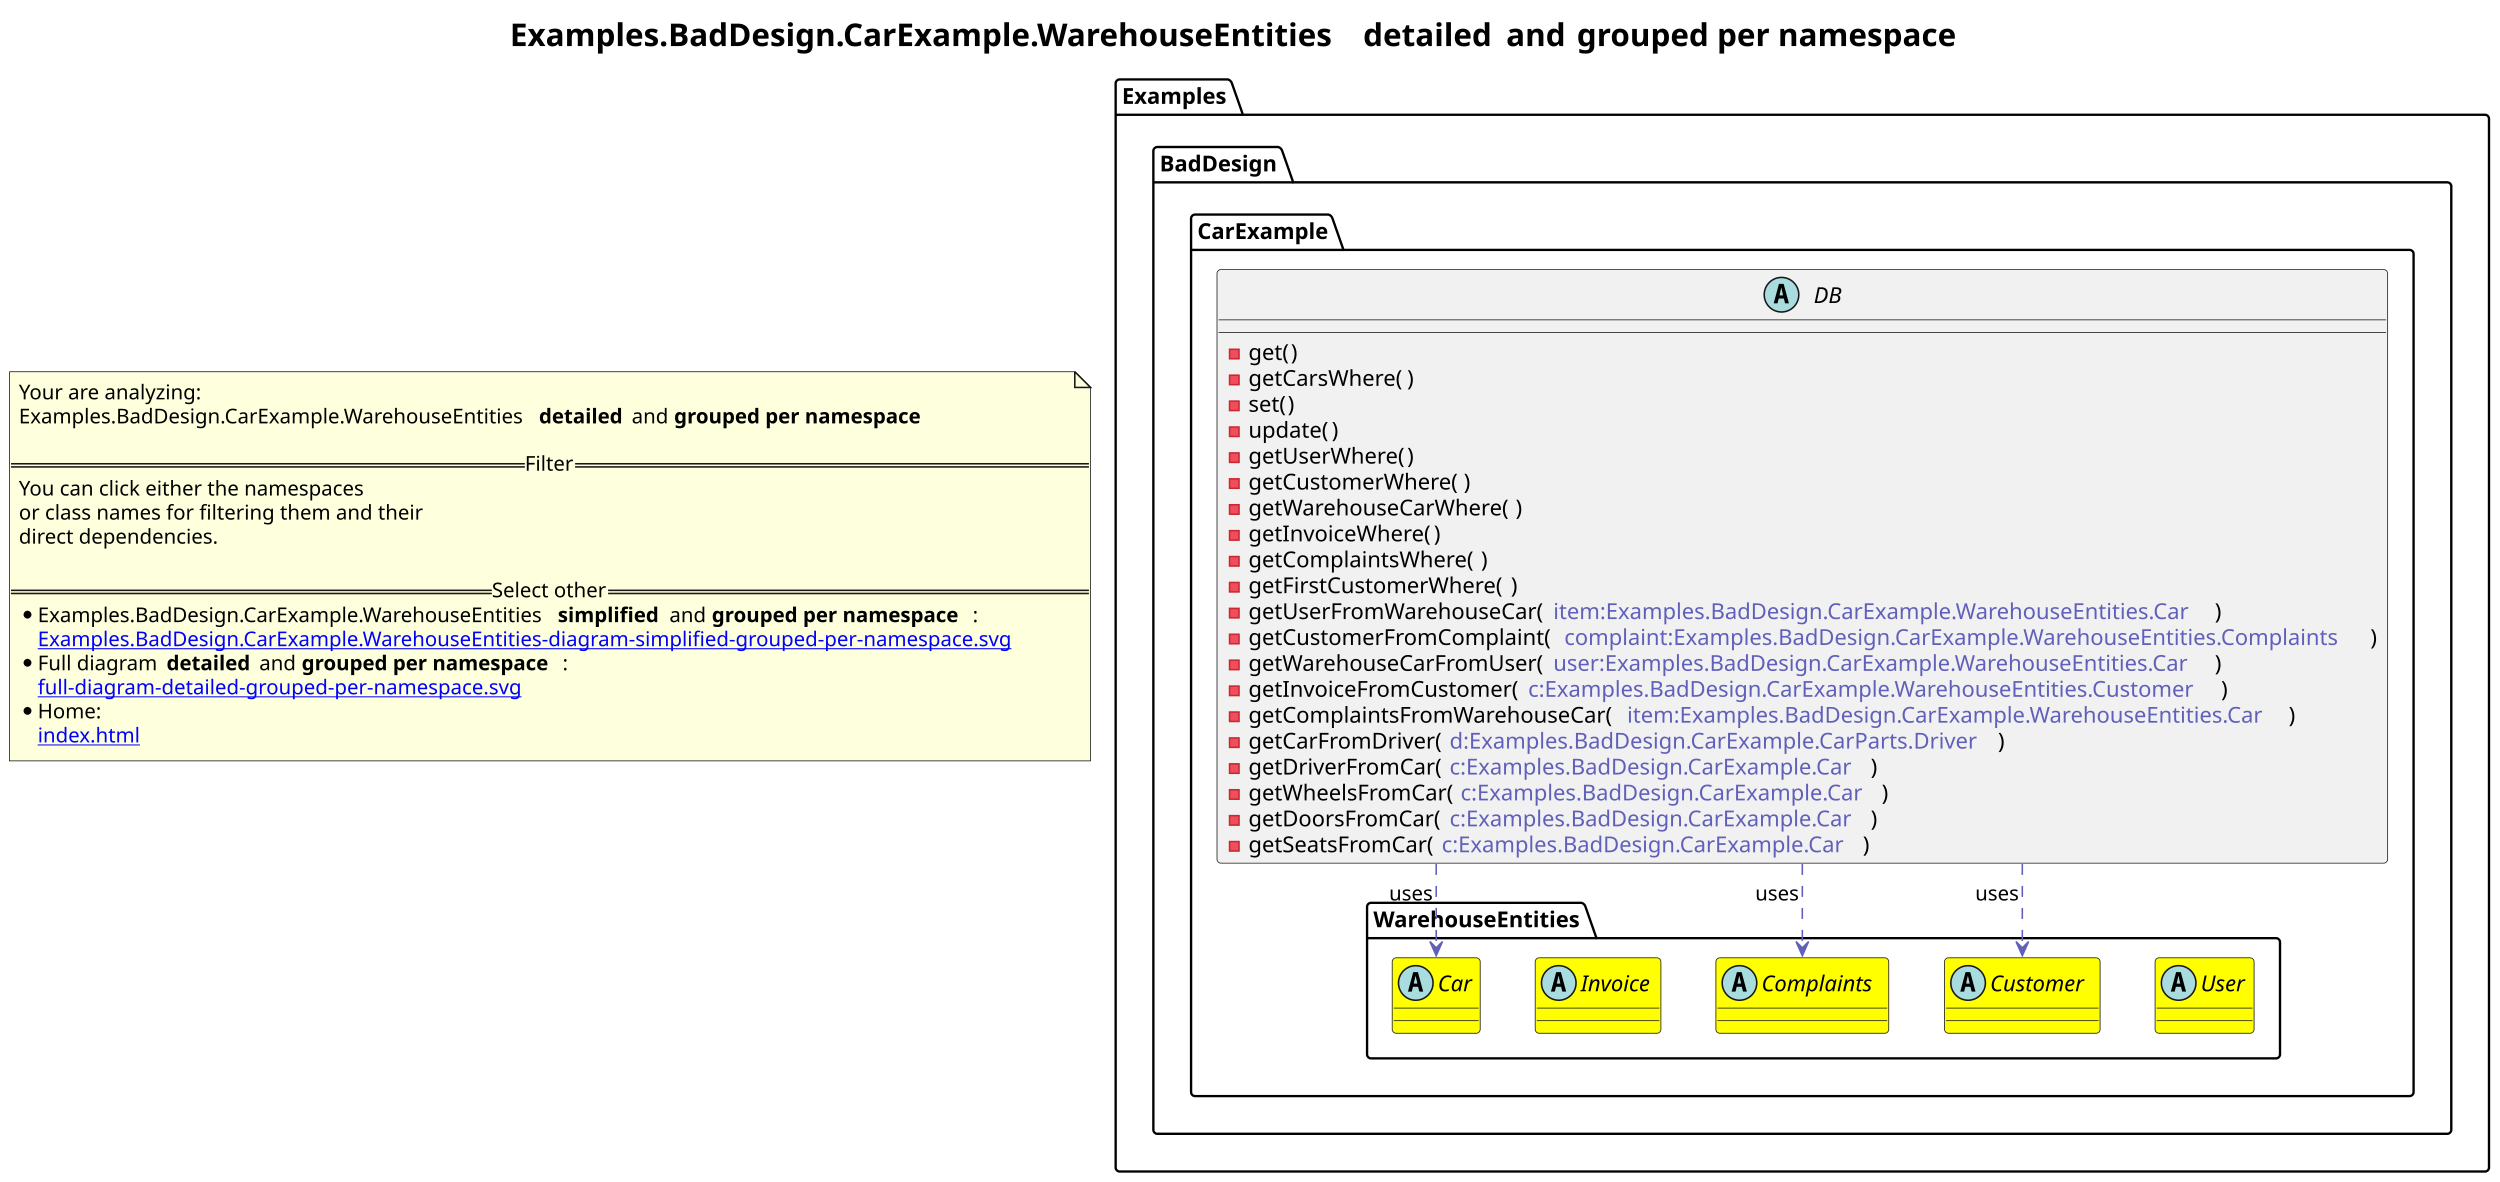
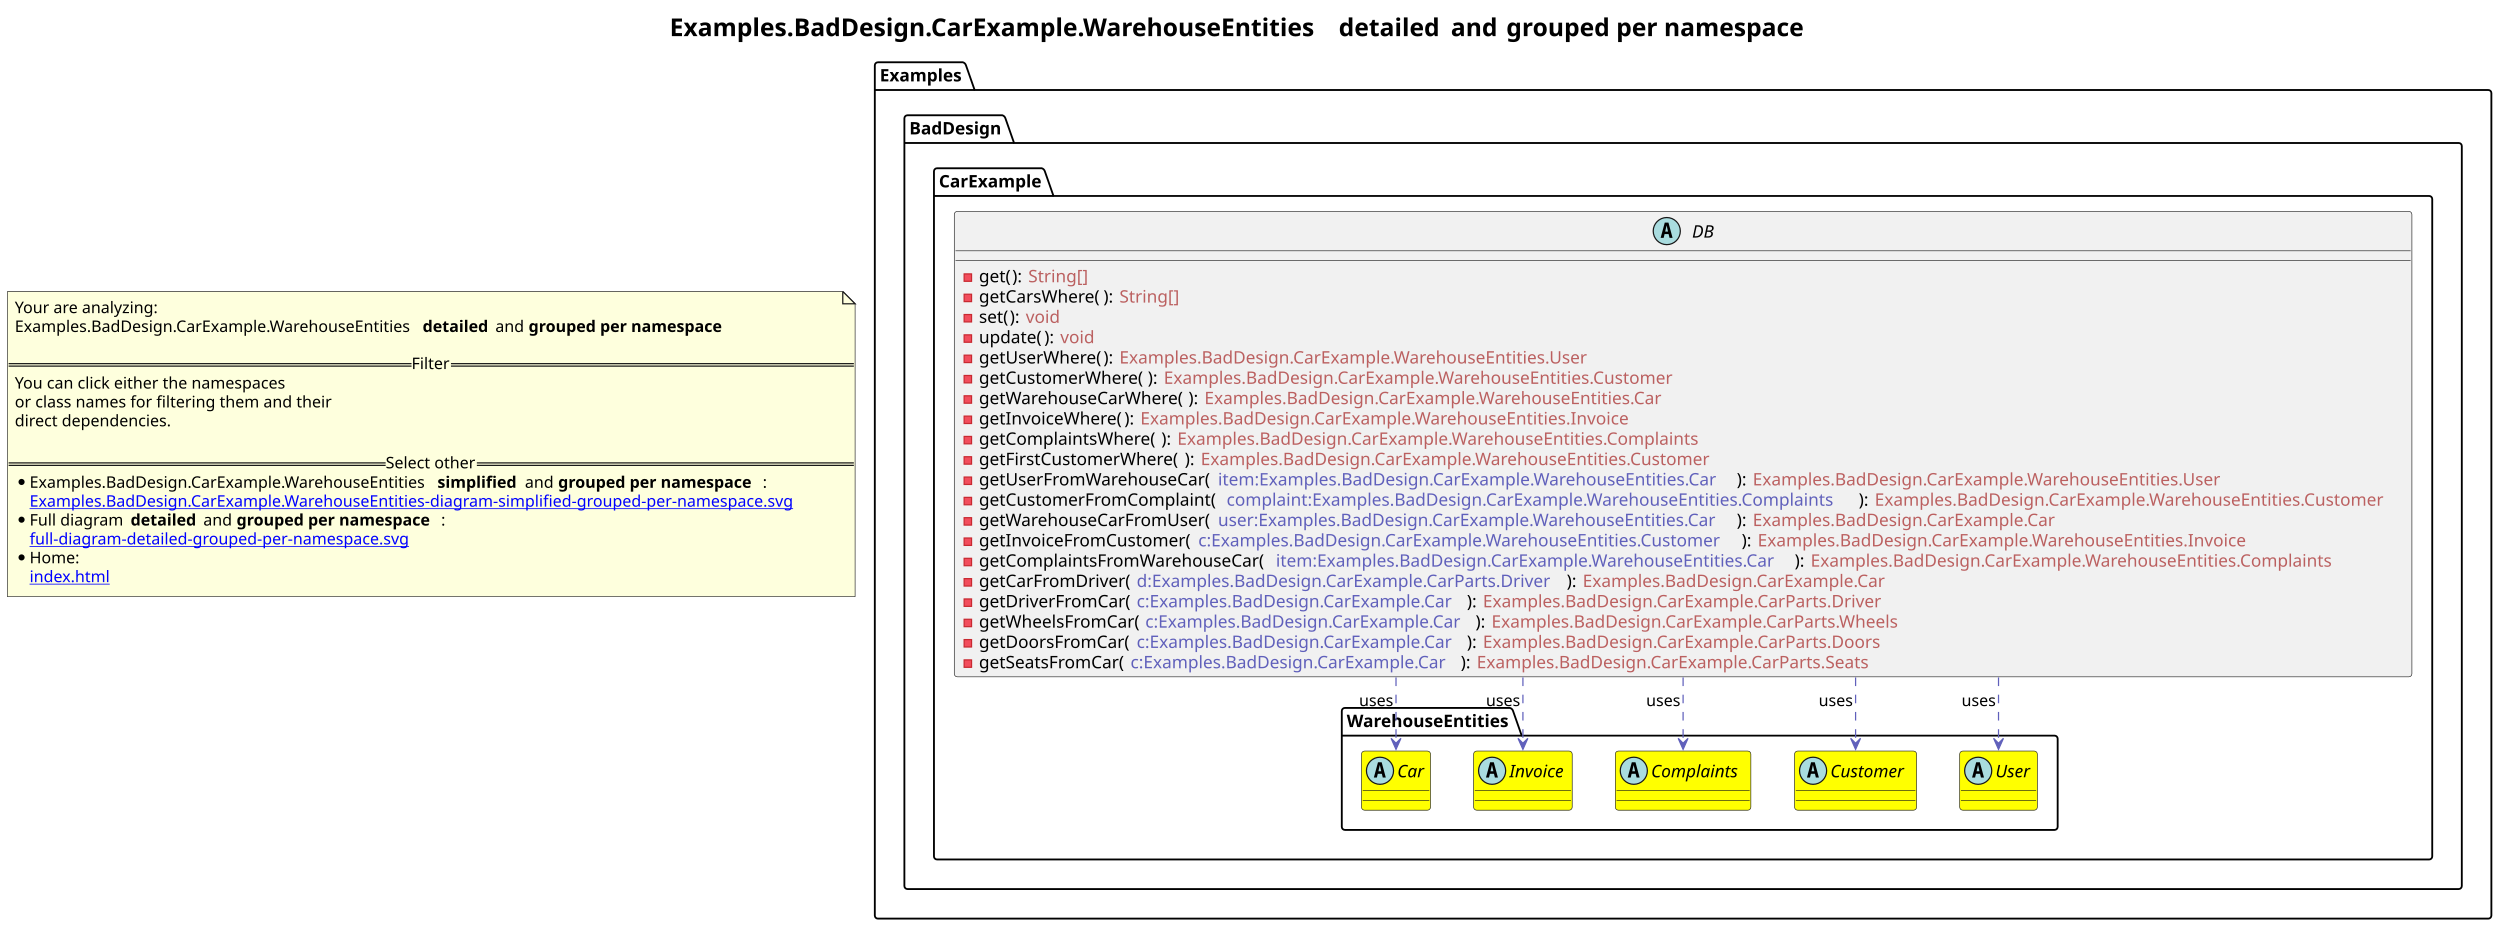
- <svg xmlns="http://www.w3.org/2000/svg" xmlns:xlink="http://www.w3.org/1999/xlink" contentStyleType="text/css" height="752px" preserveAspectRatio="none" style="width:1591px;height:752px;background:#FFFFFF;" version="1.1" viewBox="0 0 1591 752" width="1591px" zoomAndPan="magnify">
+ <svg xmlns="http://www.w3.org/2000/svg" xmlns:xlink="http://www.w3.org/1999/xlink" contentStyleType="text/css" height="752px" preserveAspectRatio="none" style="width:2029px;height:752px;background:#FFFFFF;" version="1.1" viewBox="0 0 2029 752" width="2029px" zoomAndPan="magnify">
  <defs />
  <g>
-     <text fill="#000000" font-family="sans-serif" font-size="20" font-weight="bold" lengthAdjust="spacing" textLength="536" x="324.5" y="29.336">Examples.BadDesign.CarExample.WarehouseEntities</text>
-     <text fill="#000000" font-family="sans-serif" font-size="20" font-weight="bold" lengthAdjust="spacing" textLength="84" x="867.5" y="29.336">detailed</text>
-     <text fill="#000000" font-family="sans-serif" font-size="20" font-weight="bold" lengthAdjust="spacing" textLength="38" x="958.5" y="29.336">and</text>
-     <text fill="#000000" font-family="sans-serif" font-size="20" font-weight="bold" lengthAdjust="spacing" textLength="249" x="1003.5" y="29.336">grouped per namespace</text>
+     <text fill="#000000" font-family="sans-serif" font-size="20" font-weight="bold" lengthAdjust="spacing" textLength="536" x="543.5" y="29.336">Examples.BadDesign.CarExample.WarehouseEntities</text>
+     <text fill="#000000" font-family="sans-serif" font-size="20" font-weight="bold" lengthAdjust="spacing" textLength="84" x="1086.5" y="29.336">detailed</text>
+     <text fill="#000000" font-family="sans-serif" font-size="20" font-weight="bold" lengthAdjust="spacing" textLength="38" x="1177.5" y="29.336">and</text>
+     <text fill="#000000" font-family="sans-serif" font-size="20" font-weight="bold" lengthAdjust="spacing" textLength="249" x="1222.5" y="29.336">grouped per namespace</text>
    <g id="cluster_Examples">
      <a href="Examples-diagram-detailed-grouped-per-namespace.svg" target="_top" title="Examples-diagram-detailed-grouped-per-namespace.svg" xlink:actuate="onRequest" xlink:href="Examples-diagram-detailed-grouped-per-namespace.svg" xlink:show="new" xlink:title="Examples-diagram-detailed-grouped-per-namespace.svg" xlink:type="simple">
-         <path d="M712.5,50.555 L781.5,50.555 A3.75,3.75 0 0 1 784,53.055 L791,73.043 L1581.5,73.043 A2.5,2.5 0 0 1 1584,75.543 L1584,743.055 A2.5,2.5 0 0 1 1581.5,745.555 L712.5,745.555 A2.5,2.5 0 0 1 710,743.055 L710,53.055 A2.5,2.5 0 0 1 712.5,50.555 " fill="none" style="stroke:#000000;stroke-width:1.5;" />
+         <path d="M712.5,50.555 L781.5,50.555 A3.75,3.75 0 0 1 784,53.055 L791,73.043 L2019.5,73.043 A2.5,2.5 0 0 1 2022,75.543 L2022,743.055 A2.5,2.5 0 0 1 2019.5,745.555 L712.5,745.555 A2.5,2.5 0 0 1 710,743.055 L710,53.055 A2.5,2.5 0 0 1 712.5,50.555 " fill="none" style="stroke:#000000;stroke-width:1.5;" />
        <line style="stroke:#000000;stroke-width:1.5;" x1="710" x2="791" y1="73.043" y2="73.043" />
        <text fill="#000000" font-family="sans-serif" font-size="14" font-weight="bold" lengthAdjust="spacing" textLength="68" x="714" y="66.09">Examples</text>
      </a>
    </g>
    <g id="cluster_BadDesign">
      <a href="Examples.BadDesign-diagram-detailed-grouped-per-namespace.svg" target="_top" title="Examples.BadDesign-diagram-detailed-grouped-per-namespace.svg" xlink:actuate="onRequest" xlink:href="Examples.BadDesign-diagram-detailed-grouped-per-namespace.svg" xlink:show="new" xlink:title="Examples.BadDesign-diagram-detailed-grouped-per-namespace.svg" xlink:type="simple">
-         <path d="M736.5,93.555 L813.5,93.555 A3.75,3.75 0 0 1 816,96.055 L823,116.043 L1557.5,116.043 A2.5,2.5 0 0 1 1560,118.543 L1560,719.055 A2.5,2.5 0 0 1 1557.5,721.555 L736.5,721.555 A2.5,2.5 0 0 1 734,719.055 L734,96.055 A2.5,2.5 0 0 1 736.5,93.555 " fill="none" style="stroke:#000000;stroke-width:1.5;" />
+         <path d="M736.5,93.555 L813.5,93.555 A3.75,3.75 0 0 1 816,96.055 L823,116.043 L1995.5,116.043 A2.5,2.5 0 0 1 1998,118.543 L1998,719.055 A2.5,2.5 0 0 1 1995.5,721.555 L736.5,721.555 A2.5,2.5 0 0 1 734,719.055 L734,96.055 A2.5,2.5 0 0 1 736.5,93.555 " fill="none" style="stroke:#000000;stroke-width:1.5;" />
        <line style="stroke:#000000;stroke-width:1.5;" x1="734" x2="823" y1="116.043" y2="116.043" />
        <text fill="#000000" font-family="sans-serif" font-size="14" font-weight="bold" lengthAdjust="spacing" textLength="76" x="738" y="109.09">BadDesign</text>
      </a>
    </g>
    <g id="cluster_CarExample">
      <a href="Examples.BadDesign.CarExample-diagram-detailed-grouped-per-namespace.svg" target="_top" title="Examples.BadDesign.CarExample-diagram-detailed-grouped-per-namespace.svg" xlink:actuate="onRequest" xlink:href="Examples.BadDesign.CarExample-diagram-detailed-grouped-per-namespace.svg" xlink:show="new" xlink:title="Examples.BadDesign.CarExample-diagram-detailed-grouped-per-namespace.svg" xlink:type="simple">
-         <path d="M760.5,136.555 L845.5,136.555 A3.75,3.75 0 0 1 848,139.055 L855,159.043 L1533.5,159.043 A2.5,2.5 0 0 1 1536,161.543 L1536,695.055 A2.5,2.5 0 0 1 1533.5,697.555 L760.5,697.555 A2.5,2.5 0 0 1 758,695.055 L758,139.055 A2.5,2.5 0 0 1 760.5,136.555 " fill="none" style="stroke:#000000;stroke-width:1.5;" />
+         <path d="M760.5,136.555 L845.5,136.555 A3.75,3.75 0 0 1 848,139.055 L855,159.043 L1971.5,159.043 A2.5,2.5 0 0 1 1974,161.543 L1974,695.055 A2.5,2.5 0 0 1 1971.5,697.555 L760.5,697.555 A2.5,2.5 0 0 1 758,695.055 L758,139.055 A2.5,2.5 0 0 1 760.5,136.555 " fill="none" style="stroke:#000000;stroke-width:1.5;" />
        <line style="stroke:#000000;stroke-width:1.5;" x1="758" x2="855" y1="159.043" y2="159.043" />
        <text fill="#000000" font-family="sans-serif" font-size="14" font-weight="bold" lengthAdjust="spacing" textLength="84" x="762" y="152.09">CarExample</text>
      </a>
    </g>
    <g id="cluster_WarehouseEntities">
      <a href="Examples.BadDesign.CarExample.WarehouseEntities-diagram-detailed-grouped-per-namespace.svg" target="_top" title="Examples.BadDesign.CarExample.WarehouseEntities-diagram-detailed-grouped-per-namespace.svg" xlink:actuate="onRequest" xlink:href="Examples.BadDesign.CarExample.WarehouseEntities-diagram-detailed-grouped-per-namespace.svg" xlink:show="new" xlink:title="Examples.BadDesign.CarExample.WarehouseEntities-diagram-detailed-grouped-per-namespace.svg" xlink:type="simple">
-         <path d="M872.5,574.555 L1006.5,574.555 A3.75,3.75 0 0 1 1009,577.055 L1016,597.043 L1448.5,597.043 A2.5,2.5 0 0 1 1451,599.543 L1451,671.055 A2.5,2.5 0 0 1 1448.5,673.555 L872.5,673.555 A2.5,2.5 0 0 1 870,671.055 L870,577.055 A2.5,2.5 0 0 1 872.5,574.555 " fill="none" style="stroke:#000000;stroke-width:1.5;" />
-         <line style="stroke:#000000;stroke-width:1.5;" x1="870" x2="1016" y1="597.043" y2="597.043" />
-         <text fill="#000000" font-family="sans-serif" font-size="14" font-weight="bold" lengthAdjust="spacing" textLength="133" x="874" y="590.09">WarehouseEntities</text>
+         <path d="M1091.5,574.555 L1225.5,574.555 A3.75,3.75 0 0 1 1228,577.055 L1235,597.043 L1667.5,597.043 A2.5,2.5 0 0 1 1670,599.543 L1670,671.055 A2.5,2.5 0 0 1 1667.5,673.555 L1091.5,673.555 A2.5,2.5 0 0 1 1089,671.055 L1089,577.055 A2.5,2.5 0 0 1 1091.5,574.555 " fill="none" style="stroke:#000000;stroke-width:1.5;" />
+         <line style="stroke:#000000;stroke-width:1.5;" x1="1089" x2="1235" y1="597.043" y2="597.043" />
+         <text fill="#000000" font-family="sans-serif" font-size="14" font-weight="bold" lengthAdjust="spacing" textLength="133" x="1093" y="590.09">WarehouseEntities</text>
      </a>
    </g>
    <a href="Examples.BadDesign.CarExample.DB-diagram-detailed-grouped-per-namespace.svg" target="_top" title="Examples.BadDesign.CarExample.DB-diagram-detailed-grouped-per-namespace.svg" xlink:actuate="onRequest" xlink:href="Examples.BadDesign.CarExample.DB-diagram-detailed-grouped-per-namespace.svg" xlink:show="new" xlink:title="Examples.BadDesign.CarExample.DB-diagram-detailed-grouped-per-namespace.svg" xlink:type="simple">
      <g id="elem_DB">
-         <rect codeLine="7" fill="#F1F1F1" height="377.766" id="DB" rx="2.5" ry="2.5" style="stroke:#181818;stroke-width:0.5;" width="745" x="774.5" y="171.555" />
-         <ellipse cx="1133.75" cy="187.555" fill="#A9DCDF" rx="11" ry="11" style="stroke:#181818;stroke-width:1.0;" />
-         <path d="M1133.613,182.903 L1132.459,187.975 L1134.775,187.975 Z M1132.119,180.662 L1135.116,180.662 L1138.461,193.055 L1136.012,193.055 L1135.248,189.992 L1131.97,189.992 L1131.223,193.055 L1128.774,193.055 Z " fill="#000000" />
-         <text fill="#000000" font-family="sans-serif" font-size="14" font-style="italic" lengthAdjust="spacing" textLength="18" x="1154.25" y="192.846">DB</text>
-         <line style="stroke:#181818;stroke-width:0.5;" x1="775.5" x2="1518.5" y1="203.555" y2="203.555" />
-         <line style="stroke:#181818;stroke-width:0.5;" x1="775.5" x2="1518.5" y1="211.555" y2="211.555" />
+         <rect codeLine="7" fill="#F1F1F1" height="377.766" id="DB" rx="2.5" ry="2.5" style="stroke:#181818;stroke-width:0.5;" width="1183" x="774.5" y="171.555" />
+         <ellipse cx="1352.75" cy="187.555" fill="#A9DCDF" rx="11" ry="11" style="stroke:#181818;stroke-width:1.0;" />
+         <path d="M1352.613,182.903 L1351.459,187.975 L1353.775,187.975 Z M1351.119,180.662 L1354.116,180.662 L1357.461,193.055 L1355.012,193.055 L1354.248,189.992 L1350.97,189.992 L1350.223,193.055 L1347.774,193.055 Z " fill="#000000" />
+         <text fill="#000000" font-family="sans-serif" font-size="14" font-style="italic" lengthAdjust="spacing" textLength="18" x="1373.25" y="192.846">DB</text>
+         <line style="stroke:#181818;stroke-width:0.5;" x1="775.5" x2="1956.5" y1="203.555" y2="203.555" />
+         <line style="stroke:#181818;stroke-width:0.5;" x1="775.5" x2="1956.5" y1="211.555" y2="211.555" />
        <rect fill="#F24D5C" height="6" style="stroke:#C82930;stroke-width:1.0;" width="6" x="782.5" y="222.299" />
        <text fill="#000000" font-family="sans-serif" font-size="14" lengthAdjust="spacing" textLength="27" x="794.5" y="229.09">get(</text>
-         <text fill="#000000" font-family="sans-serif" font-size="14" lengthAdjust="spacing" textLength="5" x="821.5" y="229.09">)</text>
+         <text fill="#000000" font-family="sans-serif" font-size="14" lengthAdjust="spacing" textLength="9" x="821.5" y="229.09">):</text>
+         <text fill="#BB6060" font-family="sans-serif" font-size="14" lengthAdjust="spacing" textLength="51" x="834.5" y="229.09">String[]</text>
        <rect fill="#F24D5C" height="6" style="stroke:#C82930;stroke-width:1.0;" width="6" x="782.5" y="238.787" />
        <text fill="#000000" font-family="sans-serif" font-size="14" lengthAdjust="spacing" textLength="101" x="794.5" y="245.578">getCarsWhere(</text>
-         <text fill="#000000" font-family="sans-serif" font-size="14" lengthAdjust="spacing" textLength="5" x="895.5" y="245.578">)</text>
+         <text fill="#000000" font-family="sans-serif" font-size="14" lengthAdjust="spacing" textLength="9" x="895.5" y="245.578">):</text>
+         <text fill="#BB6060" font-family="sans-serif" font-size="14" lengthAdjust="spacing" textLength="51" x="908.5" y="245.578">String[]</text>
        <rect fill="#F24D5C" height="6" style="stroke:#C82930;stroke-width:1.0;" width="6" x="782.5" y="255.275" />
        <text fill="#000000" font-family="sans-serif" font-size="14" lengthAdjust="spacing" textLength="25" x="794.5" y="262.066">set(</text>
-         <text fill="#000000" font-family="sans-serif" font-size="14" lengthAdjust="spacing" textLength="5" x="819.5" y="262.066">)</text>
+         <text fill="#000000" font-family="sans-serif" font-size="14" lengthAdjust="spacing" textLength="9" x="819.5" y="262.066">):</text>
+         <text fill="#BB6060" font-family="sans-serif" font-size="14" lengthAdjust="spacing" textLength="29" x="832.5" y="262.066">void</text>
        <rect fill="#F24D5C" height="6" style="stroke:#C82930;stroke-width:1.0;" width="6" x="782.5" y="271.764" />
        <text fill="#000000" font-family="sans-serif" font-size="14" lengthAdjust="spacing" textLength="53" x="794.5" y="278.555">update(</text>
-         <text fill="#000000" font-family="sans-serif" font-size="14" lengthAdjust="spacing" textLength="5" x="847.5" y="278.555">)</text>
+         <text fill="#000000" font-family="sans-serif" font-size="14" lengthAdjust="spacing" textLength="9" x="847.5" y="278.555">):</text>
+         <text fill="#BB6060" font-family="sans-serif" font-size="14" lengthAdjust="spacing" textLength="29" x="860.5" y="278.555">void</text>
        <rect fill="#F24D5C" height="6" style="stroke:#C82930;stroke-width:1.0;" width="6" x="782.5" y="288.252" />
        <text fill="#000000" font-family="sans-serif" font-size="14" lengthAdjust="spacing" textLength="101" x="794.5" y="295.043">getUserWhere(</text>
-         <text fill="#000000" font-family="sans-serif" font-size="14" lengthAdjust="spacing" textLength="5" x="895.5" y="295.043">)</text>
+         <text fill="#000000" font-family="sans-serif" font-size="14" lengthAdjust="spacing" textLength="9" x="895.5" y="295.043">):</text>
+         <text fill="#BB6060" font-family="sans-serif" font-size="14" lengthAdjust="spacing" textLength="394" x="908.5" y="295.043">Examples.BadDesign.CarExample.WarehouseEntities.User</text>
        <rect fill="#F24D5C" height="6" style="stroke:#C82930;stroke-width:1.0;" width="6" x="782.5" y="304.74" />
        <text fill="#000000" font-family="sans-serif" font-size="14" lengthAdjust="spacing" textLength="137" x="794.5" y="311.531">getCustomerWhere(</text>
-         <text fill="#000000" font-family="sans-serif" font-size="14" lengthAdjust="spacing" textLength="5" x="931.5" y="311.531">)</text>
+         <text fill="#000000" font-family="sans-serif" font-size="14" lengthAdjust="spacing" textLength="9" x="931.5" y="311.531">):</text>
+         <text fill="#BB6060" font-family="sans-serif" font-size="14" lengthAdjust="spacing" textLength="430" x="944.5" y="311.531">Examples.BadDesign.CarExample.WarehouseEntities.Customer</text>
        <rect fill="#F24D5C" height="6" style="stroke:#C82930;stroke-width:1.0;" width="6" x="782.5" y="321.228" />
        <text fill="#000000" font-family="sans-serif" font-size="14" lengthAdjust="spacing" textLength="170" x="794.5" y="328.019">getWarehouseCarWhere(</text>
-         <text fill="#000000" font-family="sans-serif" font-size="14" lengthAdjust="spacing" textLength="5" x="964.5" y="328.019">)</text>
+         <text fill="#000000" font-family="sans-serif" font-size="14" lengthAdjust="spacing" textLength="9" x="964.5" y="328.019">):</text>
+         <text fill="#BB6060" font-family="sans-serif" font-size="14" lengthAdjust="spacing" textLength="387" x="977.5" y="328.019">Examples.BadDesign.CarExample.WarehouseEntities.Car</text>
        <rect fill="#F24D5C" height="6" style="stroke:#C82930;stroke-width:1.0;" width="6" x="782.5" y="337.717" />
        <text fill="#000000" font-family="sans-serif" font-size="14" lengthAdjust="spacing" textLength="118" x="794.5" y="344.508">getInvoiceWhere(</text>
-         <text fill="#000000" font-family="sans-serif" font-size="14" lengthAdjust="spacing" textLength="5" x="912.5" y="344.508">)</text>
+         <text fill="#000000" font-family="sans-serif" font-size="14" lengthAdjust="spacing" textLength="9" x="912.5" y="344.508">):</text>
+         <text fill="#BB6060" font-family="sans-serif" font-size="14" lengthAdjust="spacing" textLength="411" x="925.5" y="344.508">Examples.BadDesign.CarExample.WarehouseEntities.Invoice</text>
        <rect fill="#F24D5C" height="6" style="stroke:#C82930;stroke-width:1.0;" width="6" x="782.5" y="354.205" />
        <text fill="#000000" font-family="sans-serif" font-size="14" lengthAdjust="spacing" textLength="148" x="794.5" y="360.996">getComplaintsWhere(</text>
-         <text fill="#000000" font-family="sans-serif" font-size="14" lengthAdjust="spacing" textLength="5" x="942.5" y="360.996">)</text>
+         <text fill="#000000" font-family="sans-serif" font-size="14" lengthAdjust="spacing" textLength="9" x="942.5" y="360.996">):</text>
+         <text fill="#BB6060" font-family="sans-serif" font-size="14" lengthAdjust="spacing" textLength="441" x="955.5" y="360.996">Examples.BadDesign.CarExample.WarehouseEntities.Complaints</text>
        <rect fill="#F24D5C" height="6" style="stroke:#C82930;stroke-width:1.0;" width="6" x="782.5" y="370.693" />
        <text fill="#000000" font-family="sans-serif" font-size="14" lengthAdjust="spacing" textLength="167" x="794.5" y="377.484">getFirstCustomerWhere(</text>
-         <text fill="#000000" font-family="sans-serif" font-size="14" lengthAdjust="spacing" textLength="5" x="961.5" y="377.484">)</text>
+         <text fill="#000000" font-family="sans-serif" font-size="14" lengthAdjust="spacing" textLength="9" x="961.5" y="377.484">):</text>
+         <text fill="#BB6060" font-family="sans-serif" font-size="14" lengthAdjust="spacing" textLength="430" x="974.5" y="377.484">Examples.BadDesign.CarExample.WarehouseEntities.Customer</text>
        <rect fill="#F24D5C" height="6" style="stroke:#C82930;stroke-width:1.0;" width="6" x="782.5" y="387.182" />
        <text fill="#000000" font-family="sans-serif" font-size="14" lengthAdjust="spacing" textLength="194" x="794.5" y="393.973">getUserFromWarehouseCar(</text>
        <text fill="#6060BB" font-family="sans-serif" font-size="14" lengthAdjust="spacing" textLength="421" x="988.5" y="393.973">item:Examples.BadDesign.CarExample.WarehouseEntities.Car</text>
-         <text fill="#000000" font-family="sans-serif" font-size="14" lengthAdjust="spacing" textLength="5" x="1409.5" y="393.973">)</text>
+         <text fill="#000000" font-family="sans-serif" font-size="14" lengthAdjust="spacing" textLength="9" x="1409.5" y="393.973">):</text>
+         <text fill="#BB6060" font-family="sans-serif" font-size="14" lengthAdjust="spacing" textLength="394" x="1422.5" y="393.973">Examples.BadDesign.CarExample.WarehouseEntities.User</text>
        <rect fill="#F24D5C" height="6" style="stroke:#C82930;stroke-width:1.0;" width="6" x="782.5" y="403.67" />
        <text fill="#000000" font-family="sans-serif" font-size="14" lengthAdjust="spacing" textLength="201" x="794.5" y="410.461">getCustomerFromComplaint(</text>
        <text fill="#6060BB" font-family="sans-serif" font-size="14" lengthAdjust="spacing" textLength="513" x="995.5" y="410.461">complaint:Examples.BadDesign.CarExample.WarehouseEntities.Complaints</text>
-         <text fill="#000000" font-family="sans-serif" font-size="14" lengthAdjust="spacing" textLength="5" x="1508.5" y="410.461">)</text>
+         <text fill="#000000" font-family="sans-serif" font-size="14" lengthAdjust="spacing" textLength="9" x="1508.5" y="410.461">):</text>
+         <text fill="#BB6060" font-family="sans-serif" font-size="14" lengthAdjust="spacing" textLength="430" x="1521.5" y="410.461">Examples.BadDesign.CarExample.WarehouseEntities.Customer</text>
        <rect fill="#F24D5C" height="6" style="stroke:#C82930;stroke-width:1.0;" width="6" x="782.5" y="420.158" />
        <text fill="#000000" font-family="sans-serif" font-size="14" lengthAdjust="spacing" textLength="194" x="794.5" y="426.949">getWarehouseCarFromUser(</text>
        <text fill="#6060BB" font-family="sans-serif" font-size="14" lengthAdjust="spacing" textLength="421" x="988.5" y="426.949">user:Examples.BadDesign.CarExample.WarehouseEntities.Car</text>
-         <text fill="#000000" font-family="sans-serif" font-size="14" lengthAdjust="spacing" textLength="5" x="1409.5" y="426.949">)</text>
+         <text fill="#000000" font-family="sans-serif" font-size="14" lengthAdjust="spacing" textLength="9" x="1409.5" y="426.949">):</text>
+         <text fill="#BB6060" font-family="sans-serif" font-size="14" lengthAdjust="spacing" textLength="257" x="1422.5" y="426.949">Examples.BadDesign.CarExample.Car</text>
        <rect fill="#F24D5C" height="6" style="stroke:#C82930;stroke-width:1.0;" width="6" x="782.5" y="436.647" />
        <text fill="#000000" font-family="sans-serif" font-size="14" lengthAdjust="spacing" textLength="178" x="794.5" y="443.438">getInvoiceFromCustomer(</text>
        <text fill="#6060BB" font-family="sans-serif" font-size="14" lengthAdjust="spacing" textLength="441" x="972.5" y="443.438">c:Examples.BadDesign.CarExample.WarehouseEntities.Customer</text>
-         <text fill="#000000" font-family="sans-serif" font-size="14" lengthAdjust="spacing" textLength="5" x="1413.5" y="443.438">)</text>
+         <text fill="#000000" font-family="sans-serif" font-size="14" lengthAdjust="spacing" textLength="9" x="1413.5" y="443.438">):</text>
+         <text fill="#BB6060" font-family="sans-serif" font-size="14" lengthAdjust="spacing" textLength="411" x="1426.5" y="443.438">Examples.BadDesign.CarExample.WarehouseEntities.Invoice</text>
        <rect fill="#F24D5C" height="6" style="stroke:#C82930;stroke-width:1.0;" width="6" x="782.5" y="453.135" />
        <text fill="#000000" font-family="sans-serif" font-size="14" lengthAdjust="spacing" textLength="241" x="794.5" y="459.926">getComplaintsFromWarehouseCar(</text>
        <text fill="#6060BB" font-family="sans-serif" font-size="14" lengthAdjust="spacing" textLength="421" x="1035.5" y="459.926">item:Examples.BadDesign.CarExample.WarehouseEntities.Car</text>
-         <text fill="#000000" font-family="sans-serif" font-size="14" lengthAdjust="spacing" textLength="5" x="1456.5" y="459.926">)</text>
+         <text fill="#000000" font-family="sans-serif" font-size="14" lengthAdjust="spacing" textLength="9" x="1456.5" y="459.926">):</text>
+         <text fill="#BB6060" font-family="sans-serif" font-size="14" lengthAdjust="spacing" textLength="441" x="1469.5" y="459.926">Examples.BadDesign.CarExample.WarehouseEntities.Complaints</text>
        <rect fill="#F24D5C" height="6" style="stroke:#C82930;stroke-width:1.0;" width="6" x="782.5" y="469.623" />
        <text fill="#000000" font-family="sans-serif" font-size="14" lengthAdjust="spacing" textLength="128" x="794.5" y="476.414">getCarFromDriver(</text>
        <text fill="#6060BB" font-family="sans-serif" font-size="14" lengthAdjust="spacing" textLength="349" x="922.5" y="476.414">d:Examples.BadDesign.CarExample.CarParts.Driver</text>
-         <text fill="#000000" font-family="sans-serif" font-size="14" lengthAdjust="spacing" textLength="5" x="1271.5" y="476.414">)</text>
+         <text fill="#000000" font-family="sans-serif" font-size="14" lengthAdjust="spacing" textLength="9" x="1271.5" y="476.414">):</text>
+         <text fill="#BB6060" font-family="sans-serif" font-size="14" lengthAdjust="spacing" textLength="257" x="1284.5" y="476.414">Examples.BadDesign.CarExample.Car</text>
        <rect fill="#F24D5C" height="6" style="stroke:#C82930;stroke-width:1.0;" width="6" x="782.5" y="486.111" />
        <text fill="#000000" font-family="sans-serif" font-size="14" lengthAdjust="spacing" textLength="128" x="794.5" y="492.902">getDriverFromCar(</text>
        <text fill="#6060BB" font-family="sans-serif" font-size="14" lengthAdjust="spacing" textLength="268" x="922.5" y="492.902">c:Examples.BadDesign.CarExample.Car</text>
-         <text fill="#000000" font-family="sans-serif" font-size="14" lengthAdjust="spacing" textLength="5" x="1190.5" y="492.902">)</text>
+         <text fill="#000000" font-family="sans-serif" font-size="14" lengthAdjust="spacing" textLength="9" x="1190.5" y="492.902">):</text>
+         <text fill="#BB6060" font-family="sans-serif" font-size="14" lengthAdjust="spacing" textLength="336" x="1203.5" y="492.902">Examples.BadDesign.CarExample.CarParts.Driver</text>
        <rect fill="#F24D5C" height="6" style="stroke:#C82930;stroke-width:1.0;" width="6" x="782.5" y="502.6" />
        <text fill="#000000" font-family="sans-serif" font-size="14" lengthAdjust="spacing" textLength="135" x="794.5" y="509.391">getWheelsFromCar(</text>
        <text fill="#6060BB" font-family="sans-serif" font-size="14" lengthAdjust="spacing" textLength="268" x="929.5" y="509.391">c:Examples.BadDesign.CarExample.Car</text>
-         <text fill="#000000" font-family="sans-serif" font-size="14" lengthAdjust="spacing" textLength="5" x="1197.5" y="509.391">)</text>
+         <text fill="#000000" font-family="sans-serif" font-size="14" lengthAdjust="spacing" textLength="9" x="1197.5" y="509.391">):</text>
+         <text fill="#BB6060" font-family="sans-serif" font-size="14" lengthAdjust="spacing" textLength="343" x="1210.5" y="509.391">Examples.BadDesign.CarExample.CarParts.Wheels</text>
        <rect fill="#F24D5C" height="6" style="stroke:#C82930;stroke-width:1.0;" width="6" x="782.5" y="519.088" />
        <text fill="#000000" font-family="sans-serif" font-size="14" lengthAdjust="spacing" textLength="128" x="794.5" y="525.879">getDoorsFromCar(</text>
        <text fill="#6060BB" font-family="sans-serif" font-size="14" lengthAdjust="spacing" textLength="268" x="922.5" y="525.879">c:Examples.BadDesign.CarExample.Car</text>
-         <text fill="#000000" font-family="sans-serif" font-size="14" lengthAdjust="spacing" textLength="5" x="1190.5" y="525.879">)</text>
+         <text fill="#000000" font-family="sans-serif" font-size="14" lengthAdjust="spacing" textLength="9" x="1190.5" y="525.879">):</text>
+         <text fill="#BB6060" font-family="sans-serif" font-size="14" lengthAdjust="spacing" textLength="336" x="1203.5" y="525.879">Examples.BadDesign.CarExample.CarParts.Doors</text>
        <rect fill="#F24D5C" height="6" style="stroke:#C82930;stroke-width:1.0;" width="6" x="782.5" y="535.576" />
        <text fill="#000000" font-family="sans-serif" font-size="14" lengthAdjust="spacing" textLength="123" x="794.5" y="542.367">getSeatsFromCar(</text>
        <text fill="#6060BB" font-family="sans-serif" font-size="14" lengthAdjust="spacing" textLength="268" x="917.5" y="542.367">c:Examples.BadDesign.CarExample.Car</text>
-         <text fill="#000000" font-family="sans-serif" font-size="14" lengthAdjust="spacing" textLength="5" x="1185.5" y="542.367">)</text>
+         <text fill="#000000" font-family="sans-serif" font-size="14" lengthAdjust="spacing" textLength="9" x="1185.5" y="542.367">):</text>
+         <text fill="#BB6060" font-family="sans-serif" font-size="14" lengthAdjust="spacing" textLength="331" x="1198.5" y="542.367">Examples.BadDesign.CarExample.CarParts.Seats</text>
      </g>
    </a>
    <a href="Examples.BadDesign.CarExample.WarehouseEntities.User-diagram-detailed-grouped-per-namespace.svg" target="_top" title="Examples.BadDesign.CarExample.WarehouseEntities.User-diagram-detailed-grouped-per-namespace.svg" xlink:actuate="onRequest" xlink:href="Examples.BadDesign.CarExample.WarehouseEntities.User-diagram-detailed-grouped-per-namespace.svg" xlink:show="new" xlink:title="Examples.BadDesign.CarExample.WarehouseEntities.User-diagram-detailed-grouped-per-namespace.svg" xlink:type="simple">
      <g id="elem_User">
-         <rect codeLine="41" fill="#FFFF00" height="48" id="User" rx="2.5" ry="2.5" style="stroke:#181818;stroke-width:0.5;" width="63" x="1371.5" y="609.555" />
-         <ellipse cx="1386.5" cy="625.555" fill="#A9DCDF" rx="11" ry="11" style="stroke:#181818;stroke-width:1.0;" />
-         <path d="M1386.363,620.903 L1385.209,625.975 L1387.525,625.975 Z M1384.869,618.662 L1387.866,618.662 L1391.211,631.055 L1388.762,631.055 L1387.998,627.992 L1384.72,627.992 L1383.973,631.055 L1381.524,631.055 Z " fill="#000000" />
-         <text fill="#000000" font-family="sans-serif" font-size="14" font-style="italic" lengthAdjust="spacing" textLength="31" x="1400.5" y="630.846">User</text>
-         <line style="stroke:#181818;stroke-width:0.5;" x1="1372.5" x2="1433.5" y1="641.555" y2="641.555" />
-         <line style="stroke:#181818;stroke-width:0.5;" x1="1372.5" x2="1433.5" y1="649.555" y2="649.555" />
+         <rect codeLine="41" fill="#FFFF00" height="48" id="User" rx="2.5" ry="2.5" style="stroke:#181818;stroke-width:0.5;" width="63" x="1590.5" y="609.555" />
+         <ellipse cx="1605.5" cy="625.555" fill="#A9DCDF" rx="11" ry="11" style="stroke:#181818;stroke-width:1.0;" />
+         <path d="M1605.363,620.903 L1604.209,625.975 L1606.525,625.975 Z M1603.869,618.662 L1606.866,618.662 L1610.211,631.055 L1607.762,631.055 L1606.998,627.992 L1603.72,627.992 L1602.973,631.055 L1600.524,631.055 Z " fill="#000000" />
+         <text fill="#000000" font-family="sans-serif" font-size="14" font-style="italic" lengthAdjust="spacing" textLength="31" x="1619.5" y="630.846">User</text>
+         <line style="stroke:#181818;stroke-width:0.5;" x1="1591.5" x2="1652.5" y1="641.555" y2="641.555" />
+         <line style="stroke:#181818;stroke-width:0.5;" x1="1591.5" x2="1652.5" y1="649.555" y2="649.555" />
      </g>
    </a>
    <a href="Examples.BadDesign.CarExample.WarehouseEntities.Customer-diagram-detailed-grouped-per-namespace.svg" target="_top" title="Examples.BadDesign.CarExample.WarehouseEntities.Customer-diagram-detailed-grouped-per-namespace.svg" xlink:actuate="onRequest" xlink:href="Examples.BadDesign.CarExample.WarehouseEntities.Customer-diagram-detailed-grouped-per-namespace.svg" xlink:show="new" xlink:title="Examples.BadDesign.CarExample.WarehouseEntities.Customer-diagram-detailed-grouped-per-namespace.svg" xlink:type="simple">
      <g id="elem_Customer">
-         <rect codeLine="43" fill="#FFFF00" height="48" id="Customer" rx="2.5" ry="2.5" style="stroke:#181818;stroke-width:0.5;" width="99" x="1237.5" y="609.555" />
-         <ellipse cx="1252.5" cy="625.555" fill="#A9DCDF" rx="11" ry="11" style="stroke:#181818;stroke-width:1.0;" />
-         <path d="M1252.363,620.903 L1251.209,625.975 L1253.525,625.975 Z M1250.869,618.662 L1253.866,618.662 L1257.211,631.055 L1254.762,631.055 L1253.998,627.992 L1250.72,627.992 L1249.973,631.055 L1247.524,631.055 Z " fill="#000000" />
-         <text fill="#000000" font-family="sans-serif" font-size="14" font-style="italic" lengthAdjust="spacing" textLength="67" x="1266.5" y="630.846">Customer</text>
-         <line style="stroke:#181818;stroke-width:0.5;" x1="1238.5" x2="1335.5" y1="641.555" y2="641.555" />
-         <line style="stroke:#181818;stroke-width:0.5;" x1="1238.5" x2="1335.5" y1="649.555" y2="649.555" />
+         <rect codeLine="43" fill="#FFFF00" height="48" id="Customer" rx="2.5" ry="2.5" style="stroke:#181818;stroke-width:0.5;" width="99" x="1456.5" y="609.555" />
+         <ellipse cx="1471.5" cy="625.555" fill="#A9DCDF" rx="11" ry="11" style="stroke:#181818;stroke-width:1.0;" />
+         <path d="M1471.363,620.903 L1470.209,625.975 L1472.525,625.975 Z M1469.869,618.662 L1472.866,618.662 L1476.211,631.055 L1473.762,631.055 L1472.998,627.992 L1469.72,627.992 L1468.973,631.055 L1466.524,631.055 Z " fill="#000000" />
+         <text fill="#000000" font-family="sans-serif" font-size="14" font-style="italic" lengthAdjust="spacing" textLength="67" x="1485.5" y="630.846">Customer</text>
+         <line style="stroke:#181818;stroke-width:0.5;" x1="1457.5" x2="1554.5" y1="641.555" y2="641.555" />
+         <line style="stroke:#181818;stroke-width:0.5;" x1="1457.5" x2="1554.5" y1="649.555" y2="649.555" />
      </g>
    </a>
    <a href="Examples.BadDesign.CarExample.WarehouseEntities.Complaints-diagram-detailed-grouped-per-namespace.svg" target="_top" title="Examples.BadDesign.CarExample.WarehouseEntities.Complaints-diagram-detailed-grouped-per-namespace.svg" xlink:actuate="onRequest" xlink:href="Examples.BadDesign.CarExample.WarehouseEntities.Complaints-diagram-detailed-grouped-per-namespace.svg" xlink:show="new" xlink:title="Examples.BadDesign.CarExample.WarehouseEntities.Complaints-diagram-detailed-grouped-per-namespace.svg" xlink:type="simple">
      <g id="elem_Complaints">
-         <rect codeLine="45" fill="#FFFF00" height="48" id="Complaints" rx="2.5" ry="2.5" style="stroke:#181818;stroke-width:0.5;" width="110" x="1092" y="609.555" />
-         <ellipse cx="1107" cy="625.555" fill="#A9DCDF" rx="11" ry="11" style="stroke:#181818;stroke-width:1.0;" />
-         <path d="M1106.863,620.903 L1105.709,625.975 L1108.025,625.975 Z M1105.369,618.662 L1108.366,618.662 L1111.711,631.055 L1109.262,631.055 L1108.498,627.992 L1105.22,627.992 L1104.473,631.055 L1102.024,631.055 Z " fill="#000000" />
-         <text fill="#000000" font-family="sans-serif" font-size="14" font-style="italic" lengthAdjust="spacing" textLength="78" x="1121" y="630.846">Complaints</text>
-         <line style="stroke:#181818;stroke-width:0.5;" x1="1093" x2="1201" y1="641.555" y2="641.555" />
-         <line style="stroke:#181818;stroke-width:0.5;" x1="1093" x2="1201" y1="649.555" y2="649.555" />
+         <rect codeLine="45" fill="#FFFF00" height="48" id="Complaints" rx="2.5" ry="2.5" style="stroke:#181818;stroke-width:0.5;" width="110" x="1311" y="609.555" />
+         <ellipse cx="1326" cy="625.555" fill="#A9DCDF" rx="11" ry="11" style="stroke:#181818;stroke-width:1.0;" />
+         <path d="M1325.863,620.903 L1324.709,625.975 L1327.025,625.975 Z M1324.369,618.662 L1327.366,618.662 L1330.711,631.055 L1328.262,631.055 L1327.498,627.992 L1324.22,627.992 L1323.473,631.055 L1321.024,631.055 Z " fill="#000000" />
+         <text fill="#000000" font-family="sans-serif" font-size="14" font-style="italic" lengthAdjust="spacing" textLength="78" x="1340" y="630.846">Complaints</text>
+         <line style="stroke:#181818;stroke-width:0.5;" x1="1312" x2="1420" y1="641.555" y2="641.555" />
+         <line style="stroke:#181818;stroke-width:0.5;" x1="1312" x2="1420" y1="649.555" y2="649.555" />
      </g>
    </a>
    <a href="Examples.BadDesign.CarExample.WarehouseEntities.Invoice-diagram-detailed-grouped-per-namespace.svg" target="_top" title="Examples.BadDesign.CarExample.WarehouseEntities.Invoice-diagram-detailed-grouped-per-namespace.svg" xlink:actuate="onRequest" xlink:href="Examples.BadDesign.CarExample.WarehouseEntities.Invoice-diagram-detailed-grouped-per-namespace.svg" xlink:show="new" xlink:title="Examples.BadDesign.CarExample.WarehouseEntities.Invoice-diagram-detailed-grouped-per-namespace.svg" xlink:type="simple">
      <g id="elem_Invoice">
-         <rect codeLine="47" fill="#FFFF00" height="48" id="Invoice" rx="2.5" ry="2.5" style="stroke:#181818;stroke-width:0.5;" width="80" x="977" y="609.555" />
-         <ellipse cx="992" cy="625.555" fill="#A9DCDF" rx="11" ry="11" style="stroke:#181818;stroke-width:1.0;" />
-         <path d="M991.863,620.903 L990.71,625.975 L993.025,625.975 Z M990.369,618.662 L993.366,618.662 L996.711,631.055 L994.262,631.055 L993.499,627.992 L990.22,627.992 L989.473,631.055 L987.024,631.055 Z " fill="#000000" />
-         <text fill="#000000" font-family="sans-serif" font-size="14" font-style="italic" lengthAdjust="spacing" textLength="48" x="1006" y="630.846">Invoice</text>
-         <line style="stroke:#181818;stroke-width:0.5;" x1="978" x2="1056" y1="641.555" y2="641.555" />
-         <line style="stroke:#181818;stroke-width:0.5;" x1="978" x2="1056" y1="649.555" y2="649.555" />
+         <rect codeLine="47" fill="#FFFF00" height="48" id="Invoice" rx="2.5" ry="2.5" style="stroke:#181818;stroke-width:0.5;" width="80" x="1196" y="609.555" />
+         <ellipse cx="1211" cy="625.555" fill="#A9DCDF" rx="11" ry="11" style="stroke:#181818;stroke-width:1.0;" />
+         <path d="M1210.863,620.903 L1209.709,625.975 L1212.025,625.975 Z M1209.369,618.662 L1212.366,618.662 L1215.711,631.055 L1213.262,631.055 L1212.498,627.992 L1209.22,627.992 L1208.473,631.055 L1206.024,631.055 Z " fill="#000000" />
+         <text fill="#000000" font-family="sans-serif" font-size="14" font-style="italic" lengthAdjust="spacing" textLength="48" x="1225" y="630.846">Invoice</text>
+         <line style="stroke:#181818;stroke-width:0.5;" x1="1197" x2="1275" y1="641.555" y2="641.555" />
+         <line style="stroke:#181818;stroke-width:0.5;" x1="1197" x2="1275" y1="649.555" y2="649.555" />
      </g>
    </a>
    <a href="Examples.BadDesign.CarExample.WarehouseEntities.Car-diagram-detailed-grouped-per-namespace.svg" target="_top" title="Examples.BadDesign.CarExample.WarehouseEntities.Car-diagram-detailed-grouped-per-namespace.svg" xlink:actuate="onRequest" xlink:href="Examples.BadDesign.CarExample.WarehouseEntities.Car-diagram-detailed-grouped-per-namespace.svg" xlink:show="new" xlink:title="Examples.BadDesign.CarExample.WarehouseEntities.Car-diagram-detailed-grouped-per-namespace.svg" xlink:type="simple">
      <g id="elem_Car">
-         <rect codeLine="49" fill="#FFFF00" height="48" id="Car" rx="2.5" ry="2.5" style="stroke:#181818;stroke-width:0.5;" width="56" x="886" y="609.555" />
-         <ellipse cx="901" cy="625.555" fill="#A9DCDF" rx="11" ry="11" style="stroke:#181818;stroke-width:1.0;" />
-         <path d="M900.863,620.903 L899.71,625.975 L902.025,625.975 Z M899.369,618.662 L902.366,618.662 L905.711,631.055 L903.262,631.055 L902.499,627.992 L899.22,627.992 L898.473,631.055 L896.024,631.055 Z " fill="#000000" />
-         <text fill="#000000" font-family="sans-serif" font-size="14" font-style="italic" lengthAdjust="spacing" textLength="24" x="915" y="630.846">Car</text>
-         <line style="stroke:#181818;stroke-width:0.5;" x1="887" x2="941" y1="641.555" y2="641.555" />
-         <line style="stroke:#181818;stroke-width:0.5;" x1="887" x2="941" y1="649.555" y2="649.555" />
+         <rect codeLine="49" fill="#FFFF00" height="48" id="Car" rx="2.5" ry="2.5" style="stroke:#181818;stroke-width:0.5;" width="56" x="1105" y="609.555" />
+         <ellipse cx="1120" cy="625.555" fill="#A9DCDF" rx="11" ry="11" style="stroke:#181818;stroke-width:1.0;" />
+         <path d="M1119.863,620.903 L1118.709,625.975 L1121.025,625.975 Z M1118.369,618.662 L1121.366,618.662 L1124.711,631.055 L1122.262,631.055 L1121.498,627.992 L1118.22,627.992 L1117.473,631.055 L1115.024,631.055 Z " fill="#000000" />
+         <text fill="#000000" font-family="sans-serif" font-size="14" font-style="italic" lengthAdjust="spacing" textLength="24" x="1134" y="630.846">Car</text>
+         <line style="stroke:#181818;stroke-width:0.5;" x1="1106" x2="1160" y1="641.555" y2="641.555" />
+         <line style="stroke:#181818;stroke-width:0.5;" x1="1106" x2="1160" y1="649.555" y2="649.555" />
      </g>
    </a>
    <g id="elem_FloatingNote">
      <path d="M6,236.555 L6,484.213 L694,484.213 L694,246.555 L684,236.555 L6,236.555 " fill="#FEFFDD" style="stroke:#181818;stroke-width:0.5;" />
      <path d="M684,236.555 L684,246.555 L694,246.555 L684,236.555 " fill="#FEFFDD" style="stroke:#181818;stroke-width:1.0;" />
      <text fill="#000000" font-family="sans-serif" font-size="13" lengthAdjust="spacing" textLength="120" x="12" y="254.123">Your are analyzing:</text>
      <text fill="#000000" font-family="sans-serif" font-size="13" lengthAdjust="spacing" textLength="327" x="12" y="269.434">Examples.BadDesign.CarExample.WarehouseEntities</text>
      <text fill="#000000" font-family="sans-serif" font-size="13" font-weight="bold" lengthAdjust="spacing" textLength="55" x="343" y="269.434">detailed</text>
      <text fill="#000000" font-family="sans-serif" font-size="13" lengthAdjust="spacing" textLength="23" x="402" y="269.434">and</text>
      <text fill="#000000" font-family="sans-serif" font-size="13" font-weight="bold" lengthAdjust="spacing" textLength="166" x="429" y="269.434">grouped per namespace</text>
      <text fill="#000000" font-family="sans-serif" font-size="13" lengthAdjust="spacing" textLength="4" x="12" y="284.744"> </text>
      <text fill="#000000" font-family="sans-serif" font-size="13" lengthAdjust="spacing" textLength="229" x="12" y="315.365">You can click either the namespaces</text>
      <text fill="#000000" font-family="sans-serif" font-size="13" lengthAdjust="spacing" textLength="266" x="12" y="330.676">or class names for filtering them and their</text>
      <text fill="#000000" font-family="sans-serif" font-size="13" lengthAdjust="spacing" textLength="130" x="12" y="345.986">direct dependencies.</text>
      <text fill="#000000" font-family="sans-serif" font-size="13" lengthAdjust="spacing" textLength="4" x="12" y="361.297"> </text>
      <line style="stroke:#181818;stroke-width:1.0;" x1="7" x2="334" y1="295.142" y2="295.142" />
      <line style="stroke:#181818;stroke-width:1.0;" x1="7" x2="334" y1="297.142" y2="297.142" />
      <text fill="#000000" font-family="sans-serif" font-size="13" lengthAdjust="spacing" textLength="32" x="334" y="299.555">Filter</text>
      <line style="stroke:#181818;stroke-width:1.0;" x1="366" x2="693" y1="295.142" y2="295.142" />
      <line style="stroke:#181818;stroke-width:1.0;" x1="366" x2="693" y1="297.142" y2="297.142" />
      <ellipse cx="17.5" cy="391.16" fill="#000000" rx="2.5" ry="2.5" style="stroke:#000000;stroke-width:0.0;" />
      <text fill="#000000" font-family="sans-serif" font-size="13" lengthAdjust="spacing" textLength="327" x="24" y="395.918">Examples.BadDesign.CarExample.WarehouseEntities</text>
      <text fill="#000000" font-family="sans-serif" font-size="13" font-weight="bold" lengthAdjust="spacing" textLength="67" x="355" y="395.918">simplified</text>
      <text fill="#000000" font-family="sans-serif" font-size="13" lengthAdjust="spacing" textLength="23" x="426" y="395.918">and</text>
      <text fill="#000000" font-family="sans-serif" font-size="13" font-weight="bold" lengthAdjust="spacing" textLength="166" x="453" y="395.918">grouped per namespace</text>
      <text fill="#000000" font-family="sans-serif" font-size="13" lengthAdjust="spacing" textLength="4" x="619" y="395.918">:</text>
      <text fill="#000000" font-family="sans-serif" font-size="13" lengthAdjust="spacing" textLength="12" x="12" y="411.228">   </text>
      <a href="Examples.BadDesign.CarExample.WarehouseEntities-diagram-simplified-grouped-per-namespace.svg" target="_top" title="Examples.BadDesign.CarExample.WarehouseEntities-diagram-simplified-grouped-per-namespace.svg" xlink:actuate="onRequest" xlink:href="Examples.BadDesign.CarExample.WarehouseEntities-diagram-simplified-grouped-per-namespace.svg" xlink:show="new" xlink:title="Examples.BadDesign.CarExample.WarehouseEntities-diagram-simplified-grouped-per-namespace.svg" xlink:type="simple">
        <text fill="#0000FF" font-family="sans-serif" font-size="13" lengthAdjust="spacing" text-decoration="underline" textLength="649" x="24" y="411.228">Examples.BadDesign.CarExample.WarehouseEntities-diagram-simplified-grouped-per-namespace.svg</text>
      </a>
      <ellipse cx="17.5" cy="421.781" fill="#000000" rx="2.5" ry="2.5" style="stroke:#000000;stroke-width:0.0;" />
      <text fill="#000000" font-family="sans-serif" font-size="13" lengthAdjust="spacing" textLength="78" x="24" y="426.539">Full diagram</text>
      <text fill="#000000" font-family="sans-serif" font-size="13" font-weight="bold" lengthAdjust="spacing" textLength="55" x="106" y="426.539">detailed</text>
      <text fill="#000000" font-family="sans-serif" font-size="13" lengthAdjust="spacing" textLength="23" x="165" y="426.539">and</text>
      <text fill="#000000" font-family="sans-serif" font-size="13" font-weight="bold" lengthAdjust="spacing" textLength="166" x="192" y="426.539">grouped per namespace</text>
      <text fill="#000000" font-family="sans-serif" font-size="13" lengthAdjust="spacing" textLength="4" x="358" y="426.539">:</text>
      <text fill="#000000" font-family="sans-serif" font-size="13" lengthAdjust="spacing" textLength="12" x="12" y="441.85">   </text>
      <a href="full-diagram-detailed-grouped-per-namespace.svg" target="_top" title="full-diagram-detailed-grouped-per-namespace.svg" xlink:actuate="onRequest" xlink:href="full-diagram-detailed-grouped-per-namespace.svg" xlink:show="new" xlink:title="full-diagram-detailed-grouped-per-namespace.svg" xlink:type="simple">
        <text fill="#0000FF" font-family="sans-serif" font-size="13" lengthAdjust="spacing" text-decoration="underline" textLength="330" x="24" y="441.85">full-diagram-detailed-grouped-per-namespace.svg</text>
      </a>
      <ellipse cx="17.5" cy="452.402" fill="#000000" rx="2.5" ry="2.5" style="stroke:#000000;stroke-width:0.0;" />
      <text fill="#000000" font-family="sans-serif" font-size="13" lengthAdjust="spacing" textLength="41" x="24" y="457.16">Home:</text>
      <text fill="#000000" font-family="sans-serif" font-size="13" lengthAdjust="spacing" textLength="12" x="12" y="472.471">   </text>
      <a href="index.html" target="_top" title="index.html" xlink:actuate="onRequest" xlink:href="index.html" xlink:show="new" xlink:title="index.html" xlink:type="simple">
        <text fill="#0000FF" font-family="sans-serif" font-size="13" lengthAdjust="spacing" text-decoration="underline" textLength="68" x="24" y="472.471">index.html</text>
      </a>
      <line style="stroke:#181818;stroke-width:1.0;" x1="7" x2="313" y1="375.694" y2="375.694" />
      <line style="stroke:#181818;stroke-width:1.0;" x1="7" x2="313" y1="377.694" y2="377.694" />
      <text fill="#000000" font-family="sans-serif" font-size="13" lengthAdjust="spacing" textLength="74" x="313" y="380.107">Select other</text>
      <line style="stroke:#181818;stroke-width:1.0;" x1="387" x2="693" y1="375.694" y2="375.694" />
      <line style="stroke:#181818;stroke-width:1.0;" x1="387" x2="693" y1="377.694" y2="377.694" />
    </g>
+     <g id="link_DB_User">
+       <path codeLine="66" d="M1622,549.795 C1622,549.795 1622,603.205 1622,603.205 " fill="none" id="DB-to-User" style="stroke:#6060BB;stroke-width:1.0;stroke-dasharray:7.0,7.0;" />
+       <polygon fill="#6060BB" points="1622,608.205,1626,599.205,1622,603.205,1618,599.205,1622,608.205" style="stroke:#6060BB;stroke-width:1.0;" />
+       <text fill="#000000" font-family="sans-serif" font-size="13" lengthAdjust="spacing" textLength="29" x="1592" y="573.063">uses</text>
+     </g>
+     <g id="link_DB_Customer">
+       <path codeLine="67" d="M1506,549.795 C1506,549.795 1506,603.205 1506,603.205 " fill="none" id="DB-to-Customer" style="stroke:#6060BB;stroke-width:1.0;stroke-dasharray:7.0,7.0;" />
+       <polygon fill="#6060BB" points="1506,608.205,1510,599.205,1506,603.205,1502,599.205,1506,608.205" style="stroke:#6060BB;stroke-width:1.0;" />
+       <text fill="#000000" font-family="sans-serif" font-size="13" lengthAdjust="spacing" textLength="29" x="1476" y="573.063">uses</text>
+     </g>
    <g id="link_DB_Car">
-       <path codeLine="66" d="M914,549.795 C914,549.795 914,603.205 914,603.205 " fill="none" id="DB-to-Car" style="stroke:#6060BB;stroke-width:1.0;stroke-dasharray:7.0,7.0;" />
-       <polygon fill="#6060BB" points="914,608.205,918,599.205,914,603.205,910,599.205,914,608.205" style="stroke:#6060BB;stroke-width:1.0;" />
-       <text fill="#000000" font-family="sans-serif" font-size="13" lengthAdjust="spacing" textLength="29" x="884" y="573.063">uses</text>
+       <path codeLine="68" d="M1133,549.795 C1133,549.795 1133,603.205 1133,603.205 " fill="none" id="DB-to-Car" style="stroke:#6060BB;stroke-width:1.0;stroke-dasharray:7.0,7.0;" />
+       <polygon fill="#6060BB" points="1133,608.205,1137,599.205,1133,603.205,1129,599.205,1133,608.205" style="stroke:#6060BB;stroke-width:1.0;" />
+       <text fill="#000000" font-family="sans-serif" font-size="13" lengthAdjust="spacing" textLength="29" x="1103" y="573.063">uses</text>
+     </g>
+     <g id="link_DB_Invoice">
+       <path codeLine="69" d="M1236,549.795 C1236,549.795 1236,603.205 1236,603.205 " fill="none" id="DB-to-Invoice" style="stroke:#6060BB;stroke-width:1.0;stroke-dasharray:7.0,7.0;" />
+       <polygon fill="#6060BB" points="1236,608.205,1240,599.205,1236,603.205,1232,599.205,1236,608.205" style="stroke:#6060BB;stroke-width:1.0;" />
+       <text fill="#000000" font-family="sans-serif" font-size="13" lengthAdjust="spacing" textLength="29" x="1206" y="573.063">uses</text>
    </g>
    <g id="link_DB_Complaints">
-       <path codeLine="67" d="M1147,549.795 C1147,549.795 1147,603.205 1147,603.205 " fill="none" id="DB-to-Complaints" style="stroke:#6060BB;stroke-width:1.0;stroke-dasharray:7.0,7.0;" />
-       <polygon fill="#6060BB" points="1147,608.205,1151,599.205,1147,603.205,1143,599.205,1147,608.205" style="stroke:#6060BB;stroke-width:1.0;" />
-       <text fill="#000000" font-family="sans-serif" font-size="13" lengthAdjust="spacing" textLength="29" x="1117" y="573.063">uses</text>
-     </g>
-     <g id="link_DB_Customer">
-       <path codeLine="68" d="M1287,549.795 C1287,549.795 1287,603.205 1287,603.205 " fill="none" id="DB-to-Customer" style="stroke:#6060BB;stroke-width:1.0;stroke-dasharray:7.0,7.0;" />
-       <polygon fill="#6060BB" points="1287,608.205,1291,599.205,1287,603.205,1283,599.205,1287,608.205" style="stroke:#6060BB;stroke-width:1.0;" />
-       <text fill="#000000" font-family="sans-serif" font-size="13" lengthAdjust="spacing" textLength="29" x="1257" y="573.063">uses</text>
+       <path codeLine="70" d="M1366,549.795 C1366,549.795 1366,603.205 1366,603.205 " fill="none" id="DB-to-Complaints" style="stroke:#6060BB;stroke-width:1.0;stroke-dasharray:7.0,7.0;" />
+       <polygon fill="#6060BB" points="1366,608.205,1370,599.205,1366,603.205,1362,599.205,1366,608.205" style="stroke:#6060BB;stroke-width:1.0;" />
+       <text fill="#000000" font-family="sans-serif" font-size="13" lengthAdjust="spacing" textLength="29" x="1336" y="573.063">uses</text>
    </g>
  </g>
</svg>
